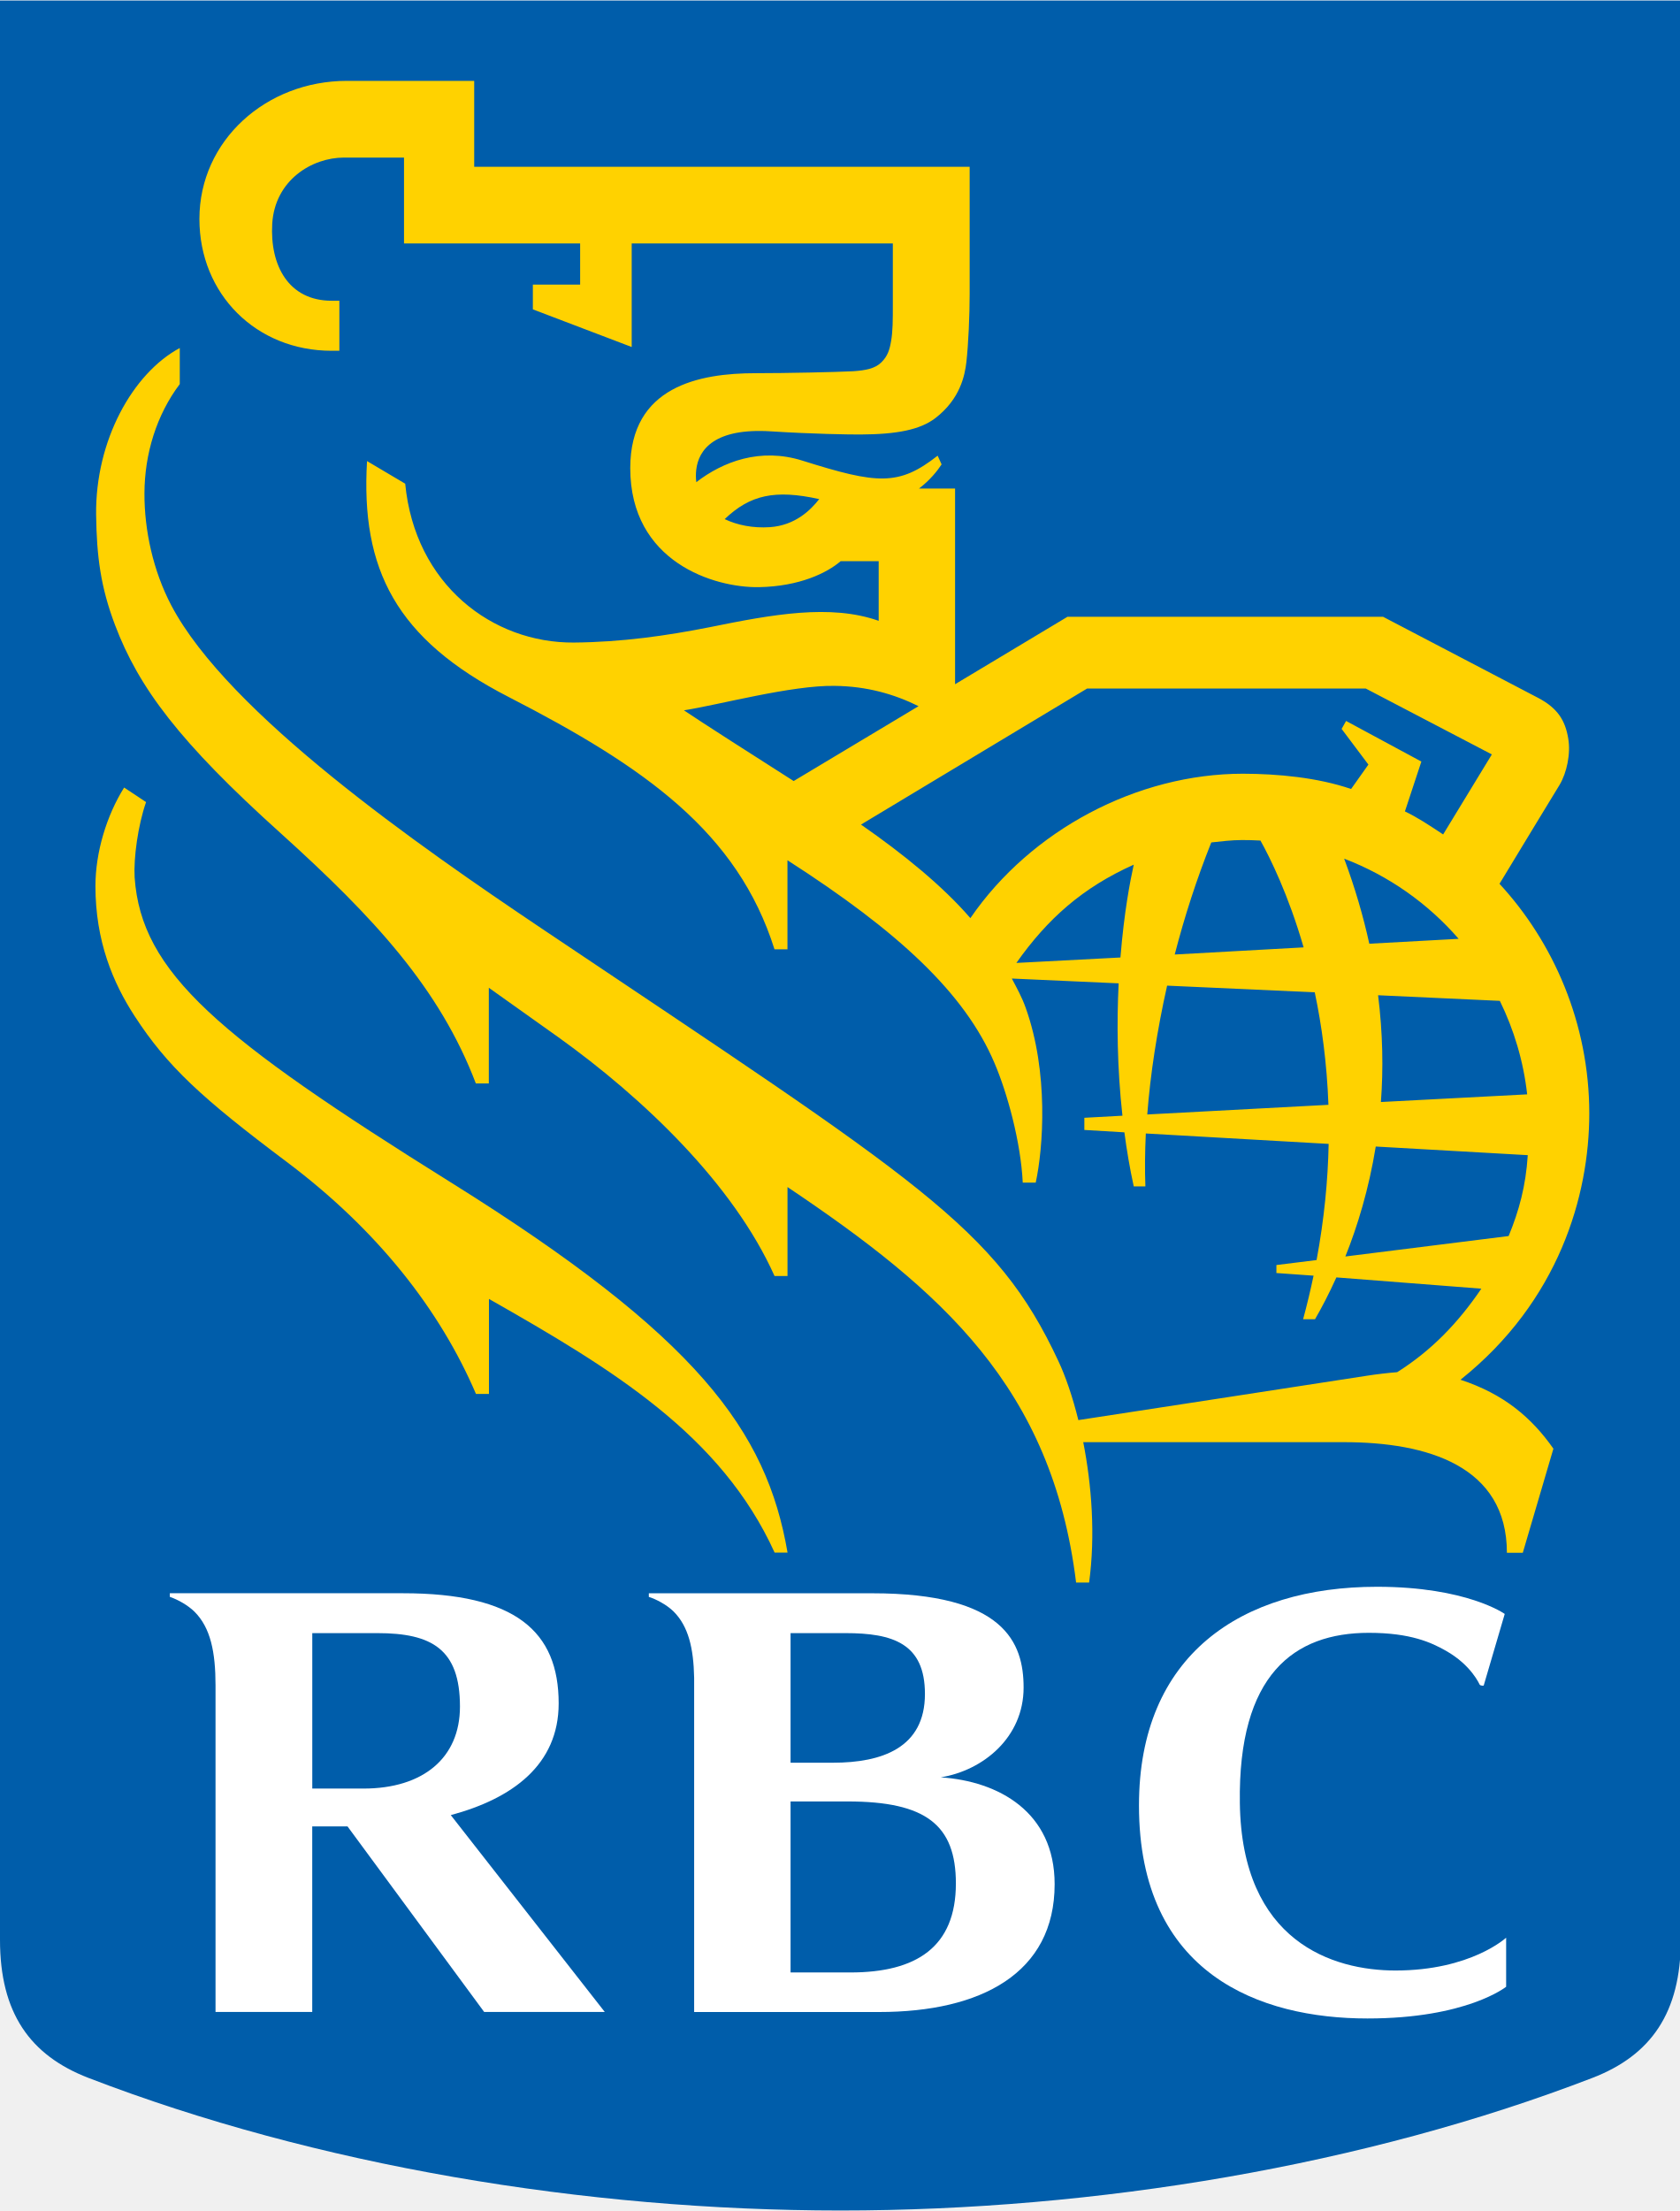
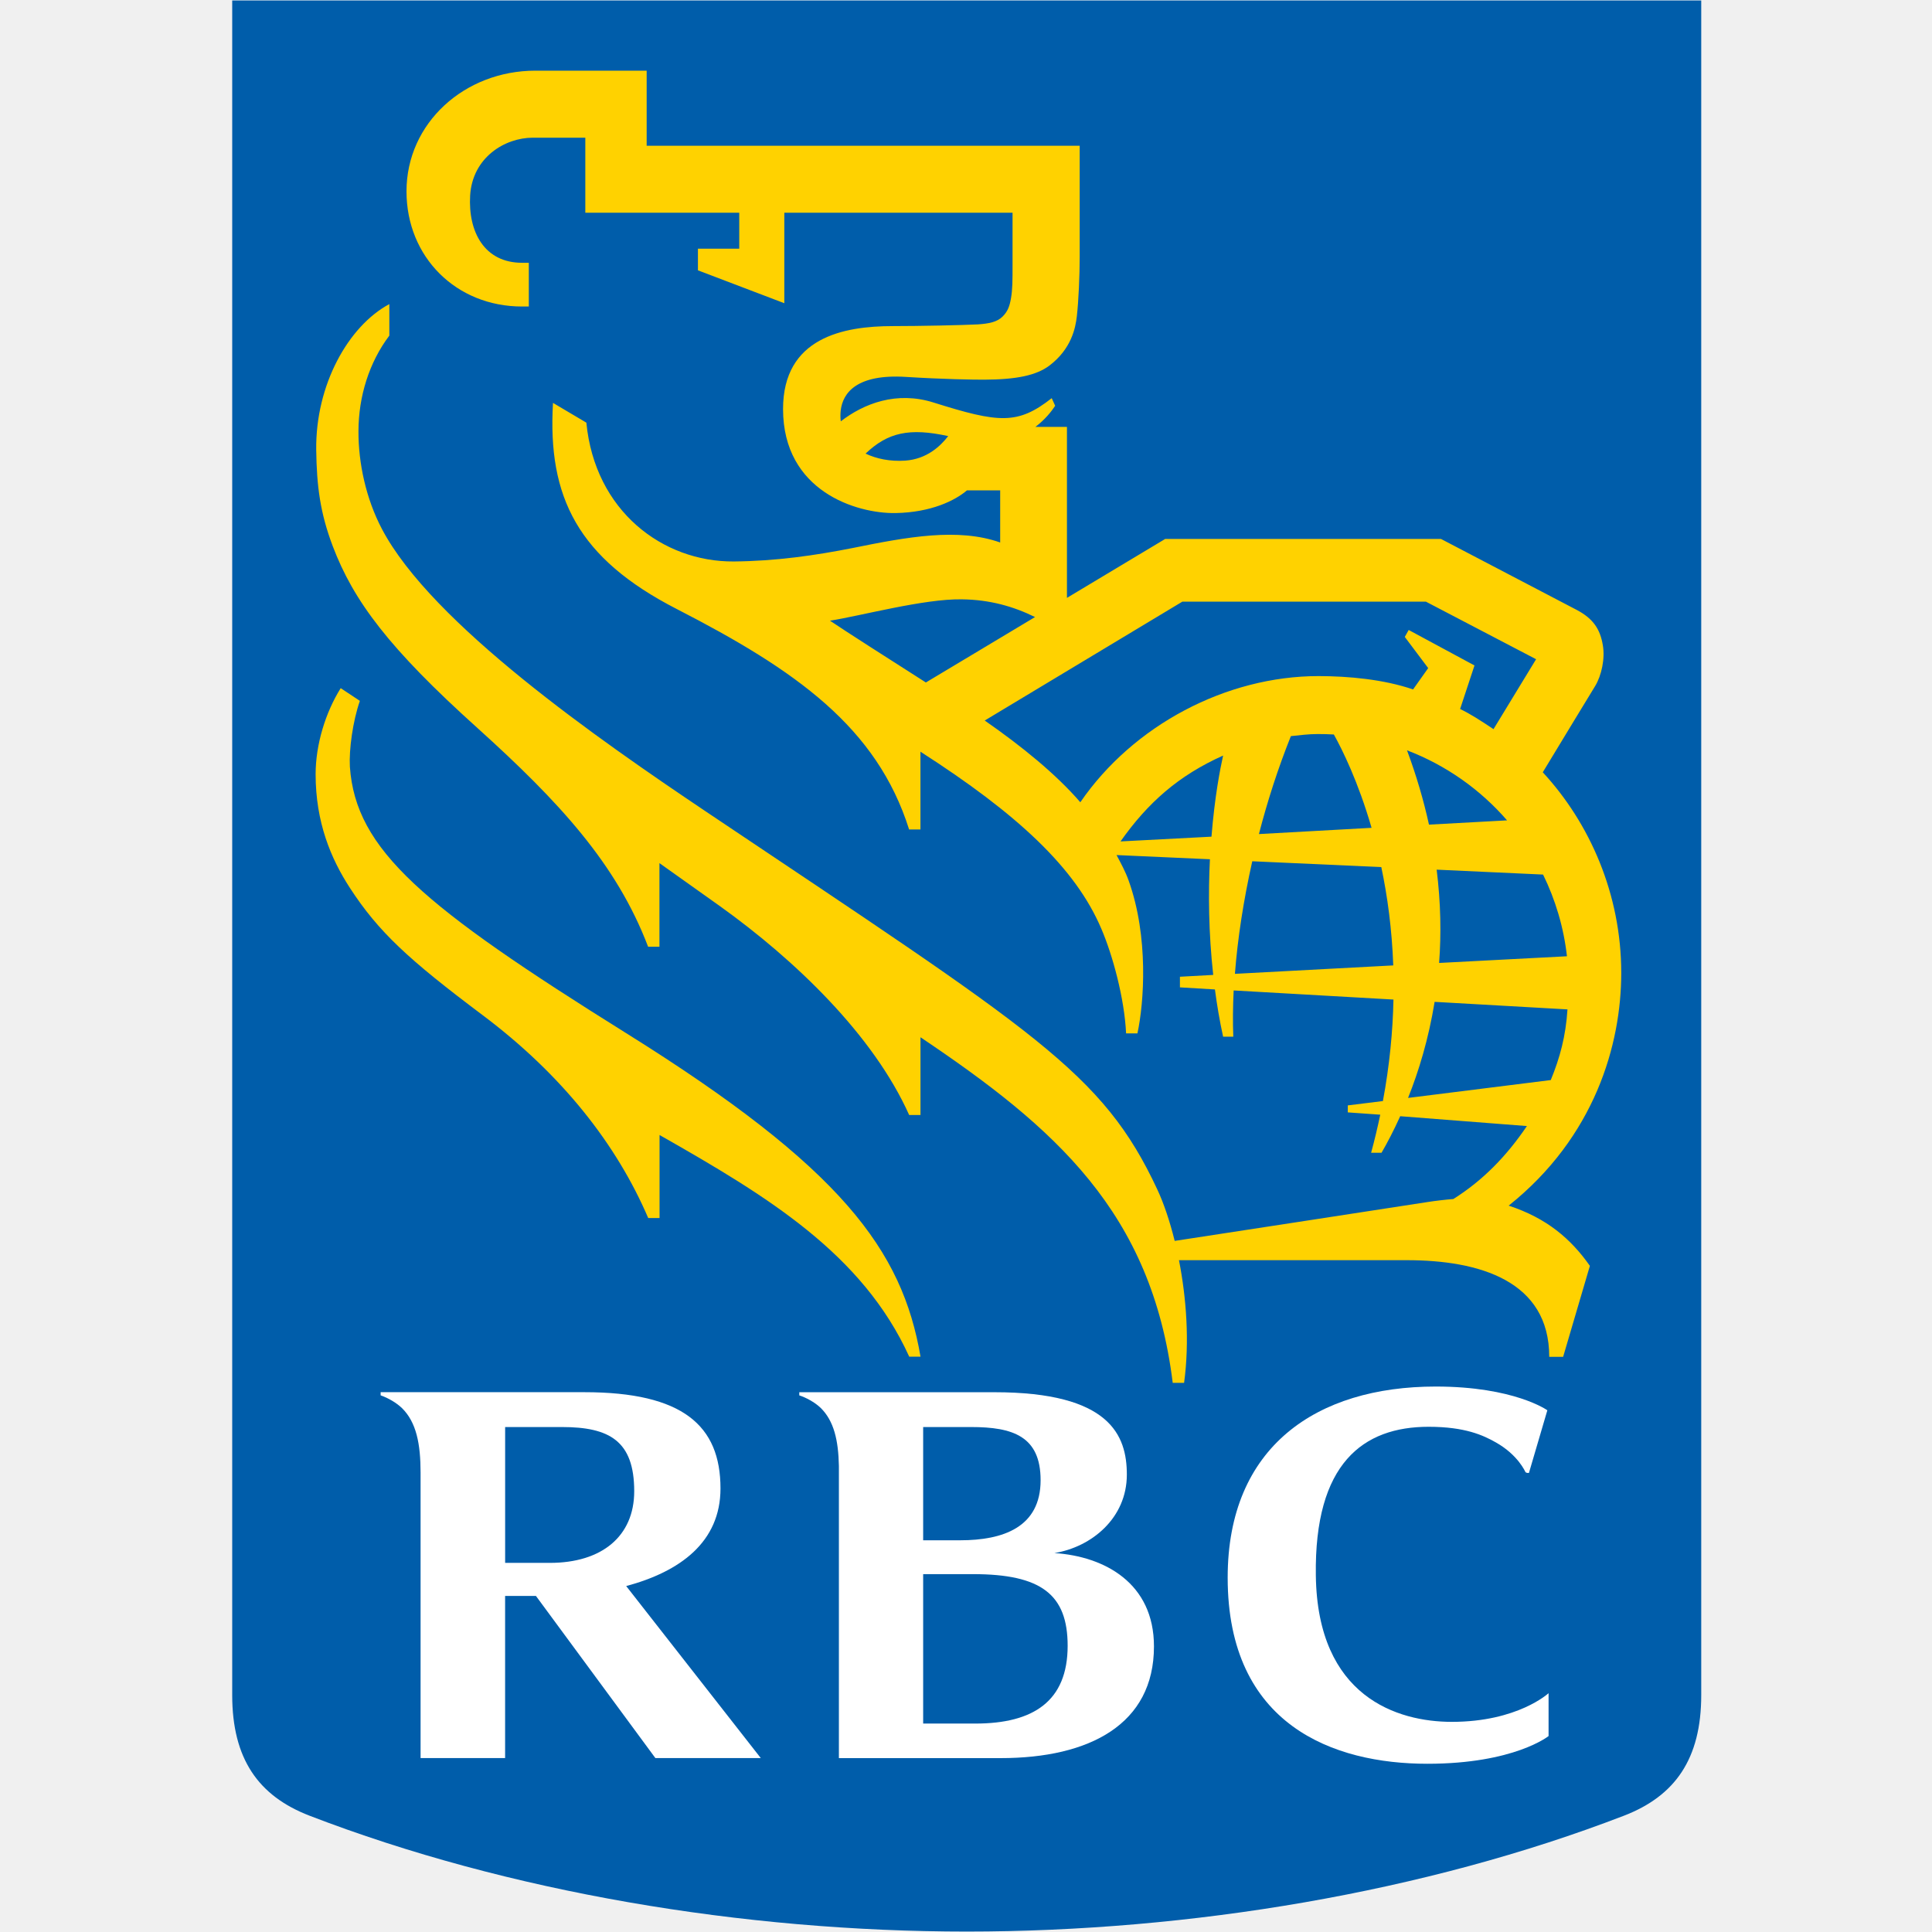
- <svg xmlns="http://www.w3.org/2000/svg" version="1.1" id="Layer_1" x="0px" y="0px" width="39.5px" height="52px" viewBox="0 0 39.5 52" enable-background="new 0 0 39.5 52" xml:space="preserve">
-   <path fill="#005DAA" d="M39.539,45.623c0,1.717-0.703,2.715-2.078,3.246c-5.344,2.059-11.672,3.119-17.69,3.119  c-6.021,0-12.349-1.061-17.692-3.119C0.704,48.338,0,47.34,0,45.623V0.012h39.539V45.623z" />
-   <path fill="#FFD200" d="M10.604,27.808c-5.475-3.418-7.281-4.931-7.437-7.173c-0.026-0.454,0.078-1.223,0.269-1.771L2.92,18.522  c-0.412,0.658-0.675,1.523-0.675,2.316c0,1.296,0.413,2.276,0.922,3.059c0.769,1.184,1.578,1.929,3.572,3.425  c2.148,1.611,3.614,3.492,4.458,5.462h0.305v-2.235c2.901,1.648,5.461,3.196,6.72,5.966h0.304  C18.033,33.645,16.409,31.432,10.604,27.808" />
-   <path fill="#FFD200" d="M35.822,36.519h-0.374c0-2.042-1.873-2.601-3.834-2.601h-6.132c0.198,1.008,0.289,2.187,0.138,3.301h-0.306  c-0.567-4.592-3.161-6.864-6.789-9.301v2.092H18.22c-0.965-2.158-3.082-4.18-5.086-5.616c-0.533-0.38-1.088-0.774-1.635-1.163v2.251  h-0.305c-0.85-2.234-2.393-3.901-4.594-5.888c-2.379-2.14-3.336-3.421-3.894-4.894c-0.338-0.892-0.432-1.613-0.445-2.592  C2.24,10.357,3.127,8.775,4.229,8.185v0.848C3.683,9.756,3.4,10.675,3.398,11.606c-0.003,0.861,0.203,1.817,0.631,2.631  c1.339,2.548,5.849,5.676,8.711,7.599c8.905,5.972,10.683,7.014,12.161,10.183c0.165,0.353,0.329,0.827,0.466,1.38  c1.286-0.199,5.953-0.911,6.812-1.047c0.167-0.027,0.51-0.068,0.688-0.08c0.805-0.508,1.431-1.156,1.98-1.964l-3.41-0.265  c-0.177,0.391-0.35,0.721-0.503,0.984h-0.28c0.094-0.346,0.175-0.688,0.246-1.025l-0.874-0.062v-0.188l0.945-0.117  c0.18-0.965,0.267-1.879,0.284-2.732l-4.301-0.245c-0.021,0.442-0.025,0.857-0.01,1.244H26.67c-0.094-0.43-0.166-0.856-0.22-1.271  l-0.942-0.056v-0.286l0.896-0.049c-0.126-1.139-0.134-2.2-0.089-3.113l-2.513-0.113c0.117,0.222,0.24,0.443,0.326,0.688  c0.544,1.517,0.414,3.293,0.236,4.112h-0.305c-0.045-0.946-0.362-2.107-0.665-2.813c-0.695-1.639-2.254-3.089-4.87-4.769v2.094  h-0.305c-0.869-2.75-3.035-4.281-6.254-5.934c-2.656-1.363-3.481-3.006-3.331-5.548l0.898,0.532c0.229,2.376,2.055,3.75,3.968,3.736  c1.126-0.01,2.181-0.16,3.199-0.362c1.472-0.299,2.834-0.55,3.971-0.149v-1.403h-0.894c-0.32,0.275-0.968,0.594-1.921,0.611  c-1.047,0.018-3.029-0.585-3.029-2.8c0-1.924,1.627-2.232,2.952-2.232c0.712,0,1.892-0.025,2.292-0.046  c0.295-0.02,0.517-0.064,0.662-0.208c0.15-0.147,0.195-0.299,0.229-0.496c0.042-0.239,0.042-0.482,0.042-0.895V5.726H14.86v2.435  l-2.325-0.885V6.693h1.112V5.726H9.504v-2.02H8.092c-0.754,0-1.625,0.53-1.688,1.555C6.347,6.244,6.789,7.073,7.802,7.073h0.181  V8.25H7.802c-1.775,0-3.111-1.332-3.111-3.1c0-1.844,1.569-3.248,3.468-3.248h2.996v2.021H22.81V6.91  c0,0.504-0.029,1.179-0.077,1.605C22.697,8.827,22.588,9.386,22,9.836c-0.357,0.27-0.893,0.379-1.761,0.383  c-0.285,0.001-1.111-0.012-2.101-0.074c-1.328-0.085-1.706,0.429-1.76,0.905c-0.011,0.1-0.011,0.197,0.002,0.29  c0.622-0.48,1.502-0.821,2.5-0.505c1.758,0.553,2.261,0.601,3.177-0.118l0.093,0.205c-0.1,0.153-0.275,0.373-0.532,0.568h0.849  v4.602l2.644-1.586h7.424c0,0,3.136,1.639,3.651,1.909c0.456,0.24,0.635,0.53,0.705,0.955c0.061,0.355-0.033,0.805-0.206,1.093  c-0.109,0.18-0.962,1.577-1.411,2.323c1.261,1.365,2.112,3.275,2.112,5.402c0,1.928-0.713,4.414-3.03,6.262  c1.02,0.334,1.673,0.89,2.186,1.621L35.822,36.519z M19.271,11.738c-1.043-0.229-1.625-0.1-2.224,0.471  c0.294,0.14,0.661,0.216,1.066,0.189C18.7,12.356,19.062,12.006,19.271,11.738 M18.67,18.369l2.938-1.761  c-0.578-0.285-1.216-0.468-1.972-0.477c-1.013-0.018-2.722,0.446-3.547,0.575C16.458,16.957,17.768,17.795,18.67,18.369   M31.783,18.556l0.407-0.574l-0.63-0.839l0.105-0.187l1.771,0.955l-0.387,1.172c0.287,0.138,0.55,0.31,0.899,0.542l1.146-1.882  l-2.967-1.55h-6.553l-5.32,3.2c0.998,0.694,1.92,1.444,2.573,2.2c1.424-2.075,3.929-3.396,6.41-3.396  C30.048,18.198,30.992,18.285,31.783,18.556 M31.25,25.984c-0.036-0.979-0.157-1.865-0.322-2.646l-3.473-0.157  c-0.237,1.057-0.395,2.088-0.467,3.03L31.25,25.984z M32.418,23.407c0.111,0.897,0.125,1.736,0.066,2.511l3.441-0.18  c-0.088-0.782-0.311-1.521-0.643-2.199L32.418,23.407z M30.666,22.281c-0.36-1.243-0.789-2.106-1.015-2.512  c-0.144-0.009-0.291-0.012-0.436-0.012c-0.243,0-0.486,0.031-0.721,0.056c-0.347,0.869-0.63,1.746-0.86,2.636L30.666,22.281z   M31.62,20.195c0.257,0.691,0.45,1.357,0.591,2l2.102-0.115C33.591,21.248,32.668,20.595,31.62,20.195 M35.489,29.07  c0.246-0.599,0.403-1.174,0.45-1.902l-3.576-0.203c-0.163,1.002-0.429,1.873-0.715,2.586L35.489,29.07z M26.67,20.336  c-1.197,0.536-2.023,1.265-2.761,2.311l2.448-0.128C26.445,21.432,26.588,20.709,26.67,20.336" />
-   <path fill="#FFFFFF" d="M22.129,41.801c0.998-0.162,1.95-0.938,1.95-2.111c0-1.057-0.45-2.218-3.562-2.218h-5.254v0.085  c0.159,0.049,0.412,0.178,0.577,0.338c0.356,0.351,0.475,0.87,0.489,1.562v7.863h4.353c2.394,0,4.127-0.911,4.127-3.006  C24.81,42.613,23.485,41.89,22.129,41.801 M19.889,38.409c1.114,0,1.869,0.243,1.869,1.431c0,1.268-1.011,1.617-2.166,1.617h-0.995  v-3.048H19.889z M20.002,46.39h-1.405v-4.022h1.341c1.842,0,2.548,0.551,2.548,1.93C22.485,45.789,21.562,46.39,20.002,46.39" />
-   <path fill="#FFFFFF" d="M11.389,47.318h2.837l-3.622-4.629c1.451-0.389,2.538-1.184,2.538-2.627c0-1.693-1.015-2.591-3.665-2.591  H3.995v0.085c0.203,0.07,0.428,0.201,0.577,0.346c0.383,0.379,0.498,0.957,0.498,1.737v7.679h2.275v-4.363h0.83L11.389,47.318z   M7.346,38.409h1.531c1.277,0,1.943,0.374,1.943,1.728c0,1.21-0.87,1.928-2.269,1.928H7.346V38.409z" />
-   <path fill="#FFFFFF" d="M34.01,38.822c0.607,0.342,0.793,0.795,0.798,0.799c0.028,0.033,0.094,0.022,0.094,0.022l0.495-1.685  c0,0-0.889-0.639-3.005-0.639c-3.202,0-5.599,1.613-5.599,5.143c0,3.977,2.855,5.01,5.374,5.01c2.341,0,3.263-0.746,3.263-0.746  v-1.154c0,0-0.829,0.772-2.604,0.772c-1.463,0-3.617-0.67-3.66-3.938c-0.044-3.021,1.273-4.004,3.035-4.004  C33.185,38.402,33.676,38.633,34.01,38.822" />
+ <svg xmlns="http://www.w3.org/2000/svg" width="100%" height="100%" viewBox="0 0 80 80" version="1.1" xml:space="preserve" style="fill-rule:evenodd;clip-rule:evenodd;stroke-linejoin:round;stroke-miterlimit:2;">
+   <g transform="matrix(1.53846,0,0,1.53846,9.61538,0)">
+     <path d="M39.539,45.623C39.539,47.34 38.836,48.338 37.461,48.869C32.117,50.928 25.789,51.988 19.771,51.988C13.75,51.988 7.422,50.927 2.079,48.869C0.704,48.338 0,47.34 0,45.623L0,0.012L39.539,0.012L39.539,45.623Z" style="fill:rgb(0,93,170);fill-rule:nonzero;" />
+   </g>
+   <g transform="matrix(1.53846,0,0,1.53846,9.61538,0)">
+     <path d="M10.604,27.808C5.129,24.39 3.323,22.877 3.167,20.635C3.141,20.181 3.245,19.412 3.436,18.864L2.92,18.522C2.508,19.18 2.245,20.045 2.245,20.838C2.245,22.134 2.658,23.114 3.167,23.897C3.936,25.081 4.745,25.826 6.739,27.322C8.887,28.933 10.353,30.814 11.197,32.784L11.502,32.784L11.502,30.549C14.403,32.197 16.963,33.745 18.222,36.515L18.526,36.515C18.033,33.645 16.409,31.432 10.604,27.808" style="fill:rgb(255,210,0);fill-rule:nonzero;" />
+   </g>
+   <g transform="matrix(1.53846,0,0,1.53846,9.61538,0)">
+     <path d="M35.822,36.519L35.448,36.519C35.448,34.477 33.575,33.918 31.614,33.918L25.482,33.918C25.68,34.926 25.771,36.105 25.62,37.219L25.314,37.219C24.747,32.627 22.153,30.355 18.525,27.918L18.525,30.01L18.22,30.01C17.255,27.852 15.138,25.83 13.134,24.394C12.601,24.014 12.046,23.62 11.499,23.231L11.499,25.482L11.194,25.482C10.344,23.248 8.801,21.581 6.6,19.594C4.221,17.454 3.264,16.173 2.706,14.7C2.368,13.808 2.274,13.087 2.261,12.108C2.24,10.357 3.127,8.775 4.229,8.185L4.229,9.033C3.683,9.756 3.4,10.675 3.398,11.606C3.395,12.467 3.601,13.423 4.029,14.237C5.368,16.785 9.878,19.913 12.74,21.836C21.645,27.808 23.423,28.85 24.901,32.019C25.066,32.372 25.23,32.846 25.367,33.399C26.653,33.2 31.32,32.488 32.179,32.352C32.346,32.325 32.689,32.284 32.867,32.272C33.672,31.764 34.298,31.116 34.847,30.308L31.437,30.043C31.26,30.434 31.087,30.764 30.934,31.027L30.654,31.027C30.748,30.681 30.829,30.339 30.9,30.002L30.026,29.94L30.026,29.752L30.971,29.635C31.151,28.67 31.238,27.756 31.255,26.903L26.954,26.658C26.933,27.1 26.929,27.515 26.944,27.902L26.67,27.902C26.576,27.472 26.504,27.046 26.45,26.631L25.508,26.575L25.508,26.289L26.404,26.24C26.278,25.101 26.27,24.04 26.315,23.127L23.802,23.014C23.919,23.236 24.042,23.457 24.128,23.702C24.672,25.219 24.542,26.995 24.364,27.814L24.059,27.814C24.014,26.868 23.697,25.707 23.394,25.001C22.699,23.362 21.14,21.912 18.524,20.232L18.524,22.326L18.219,22.326C17.35,19.576 15.184,18.045 11.965,16.392C9.309,15.029 8.484,13.386 8.634,10.844L9.532,11.376C9.761,13.752 11.587,15.126 13.5,15.112C14.626,15.102 15.681,14.952 16.699,14.75C18.171,14.451 19.533,14.2 20.67,14.601L20.67,13.198L19.776,13.198C19.456,13.473 18.808,13.792 17.855,13.809C16.808,13.827 14.826,13.224 14.826,11.009C14.826,9.085 16.453,8.777 17.778,8.777C18.49,8.777 19.67,8.752 20.07,8.731C20.365,8.711 20.587,8.667 20.732,8.523C20.882,8.376 20.927,8.224 20.961,8.027C21.003,7.788 21.003,7.545 21.003,7.132L21.003,5.726L14.86,5.726L14.86,8.161L12.535,7.276L12.535,6.693L13.647,6.693L13.647,5.726L9.504,5.726L9.504,3.706L8.092,3.706C7.338,3.706 6.467,4.236 6.404,5.261C6.347,6.244 6.789,7.073 7.802,7.073L7.983,7.073L7.983,8.25L7.802,8.25C6.027,8.25 4.691,6.918 4.691,5.15C4.691,3.306 6.26,1.902 8.159,1.902L11.155,1.902L11.155,3.923L22.81,3.923L22.81,6.91C22.81,7.414 22.781,8.089 22.733,8.515C22.697,8.827 22.588,9.386 22,9.836C21.643,10.106 21.107,10.215 20.239,10.219C19.954,10.22 19.128,10.207 18.138,10.145C16.81,10.06 16.432,10.574 16.378,11.05C16.367,11.15 16.367,11.247 16.38,11.34C17.002,10.86 17.882,10.519 18.88,10.835C20.638,11.388 21.141,11.436 22.057,10.717L22.15,10.922C22.05,11.075 21.875,11.295 21.618,11.49L22.467,11.49L22.467,16.092L25.111,14.506L32.535,14.506C32.535,14.506 35.671,16.145 36.186,16.415C36.642,16.655 36.821,16.945 36.891,17.37C36.952,17.725 36.858,18.175 36.685,18.463C36.576,18.643 35.723,20.04 35.274,20.786C36.535,22.151 37.386,24.061 37.386,26.188C37.386,28.116 36.673,30.602 34.356,32.45C35.376,32.784 36.029,33.34 36.542,34.071L35.822,36.519ZM19.271,11.738C18.228,11.509 17.646,11.638 17.047,12.209C17.341,12.349 17.708,12.425 18.113,12.398C18.7,12.356 19.062,12.006 19.271,11.738M18.67,18.369L21.608,16.608C21.03,16.323 20.392,16.14 19.636,16.131C18.623,16.113 16.914,16.577 16.089,16.706C16.458,16.957 17.768,17.795 18.67,18.369M31.783,18.556L32.19,17.982L31.56,17.143L31.665,16.956L33.436,17.911L33.049,19.083C33.336,19.221 33.599,19.393 33.948,19.625L35.094,17.743L32.127,16.193L25.574,16.193L20.254,19.393C21.252,20.087 22.174,20.837 22.827,21.593C24.251,19.518 26.756,18.197 29.237,18.197C30.048,18.198 30.992,18.285 31.783,18.556M31.25,25.984C31.214,25.005 31.093,24.119 30.928,23.338L27.455,23.181C27.218,24.238 27.06,25.269 26.988,26.211L31.25,25.984ZM32.418,23.407C32.529,24.304 32.543,25.143 32.484,25.918L35.925,25.738C35.837,24.956 35.614,24.217 35.282,23.539L32.418,23.407ZM30.666,22.281C30.306,21.038 29.877,20.175 29.651,19.769C29.507,19.76 29.36,19.757 29.215,19.757C28.972,19.757 28.729,19.788 28.494,19.813C28.147,20.682 27.864,21.559 27.634,22.449L30.666,22.281ZM31.62,20.195C31.877,20.886 32.07,21.552 32.211,22.195L34.313,22.08C33.591,21.248 32.668,20.595 31.62,20.195M35.489,29.07C35.735,28.471 35.892,27.896 35.939,27.168L32.363,26.965C32.2,27.967 31.934,28.838 31.648,29.551L35.489,29.07ZM26.67,20.336C25.473,20.872 24.647,21.601 23.909,22.647L26.357,22.519C26.445,21.432 26.588,20.709 26.67,20.336" style="fill:rgb(255,210,0);fill-rule:nonzero;" />
+   </g>
+   <g transform="matrix(1.53846,0,0,1.53846,9.61538,0)">
+     <path d="M22.129,41.801C23.127,41.639 24.079,40.863 24.079,39.69C24.079,38.633 23.629,37.472 20.517,37.472L15.263,37.472L15.263,37.557C15.422,37.606 15.675,37.735 15.84,37.895C16.196,38.246 16.315,38.765 16.329,39.457L16.329,47.32L20.682,47.32C23.076,47.32 24.809,46.409 24.809,44.314C24.81,42.613 23.485,41.89 22.129,41.801M19.889,38.409C21.003,38.409 21.758,38.652 21.758,39.84C21.758,41.108 20.747,41.457 19.592,41.457L18.597,41.457L18.597,38.409L19.889,38.409ZM20.002,46.39L18.597,46.39L18.597,42.368L19.938,42.368C21.78,42.368 22.486,42.919 22.486,44.298C22.485,45.789 21.562,46.39 20.002,46.39" style="fill:white;fill-rule:nonzero;" />
+   </g>
+   <g transform="matrix(1.53846,0,0,1.53846,9.61538,0)">
+     <path d="M11.389,47.318L14.226,47.318L10.604,42.689C12.055,42.3 13.142,41.505 13.142,40.062C13.142,38.369 12.127,37.471 9.477,37.471L3.995,37.471L3.995,37.556C4.198,37.626 4.423,37.757 4.572,37.902C4.955,38.281 5.07,38.859 5.07,39.639L5.07,47.318L7.345,47.318L7.345,42.955L8.175,42.955L11.389,47.318ZM7.346,38.409L8.877,38.409C10.154,38.409 10.82,38.783 10.82,40.137C10.82,41.347 9.95,42.065 8.551,42.065L7.346,42.065L7.346,38.409Z" style="fill:white;fill-rule:nonzero;" />
+   </g>
+   <g transform="matrix(1.53846,0,0,1.53846,9.61538,0)">
+     <path d="M34.01,38.822C34.617,39.164 34.803,39.617 34.808,39.621C34.836,39.654 34.902,39.643 34.902,39.643L35.397,37.958C35.397,37.958 34.508,37.319 32.392,37.319C29.19,37.319 26.793,38.932 26.793,42.462C26.793,46.439 29.648,47.472 32.167,47.472C34.508,47.472 35.43,46.726 35.43,46.726L35.43,45.572C35.43,45.572 34.601,46.344 32.826,46.344C31.363,46.344 29.209,45.674 29.166,42.406C29.122,39.385 30.439,38.402 32.201,38.402C33.185,38.402 33.676,38.633 34.01,38.822" style="fill:white;fill-rule:nonzero;" />
+   </g>
</svg>
